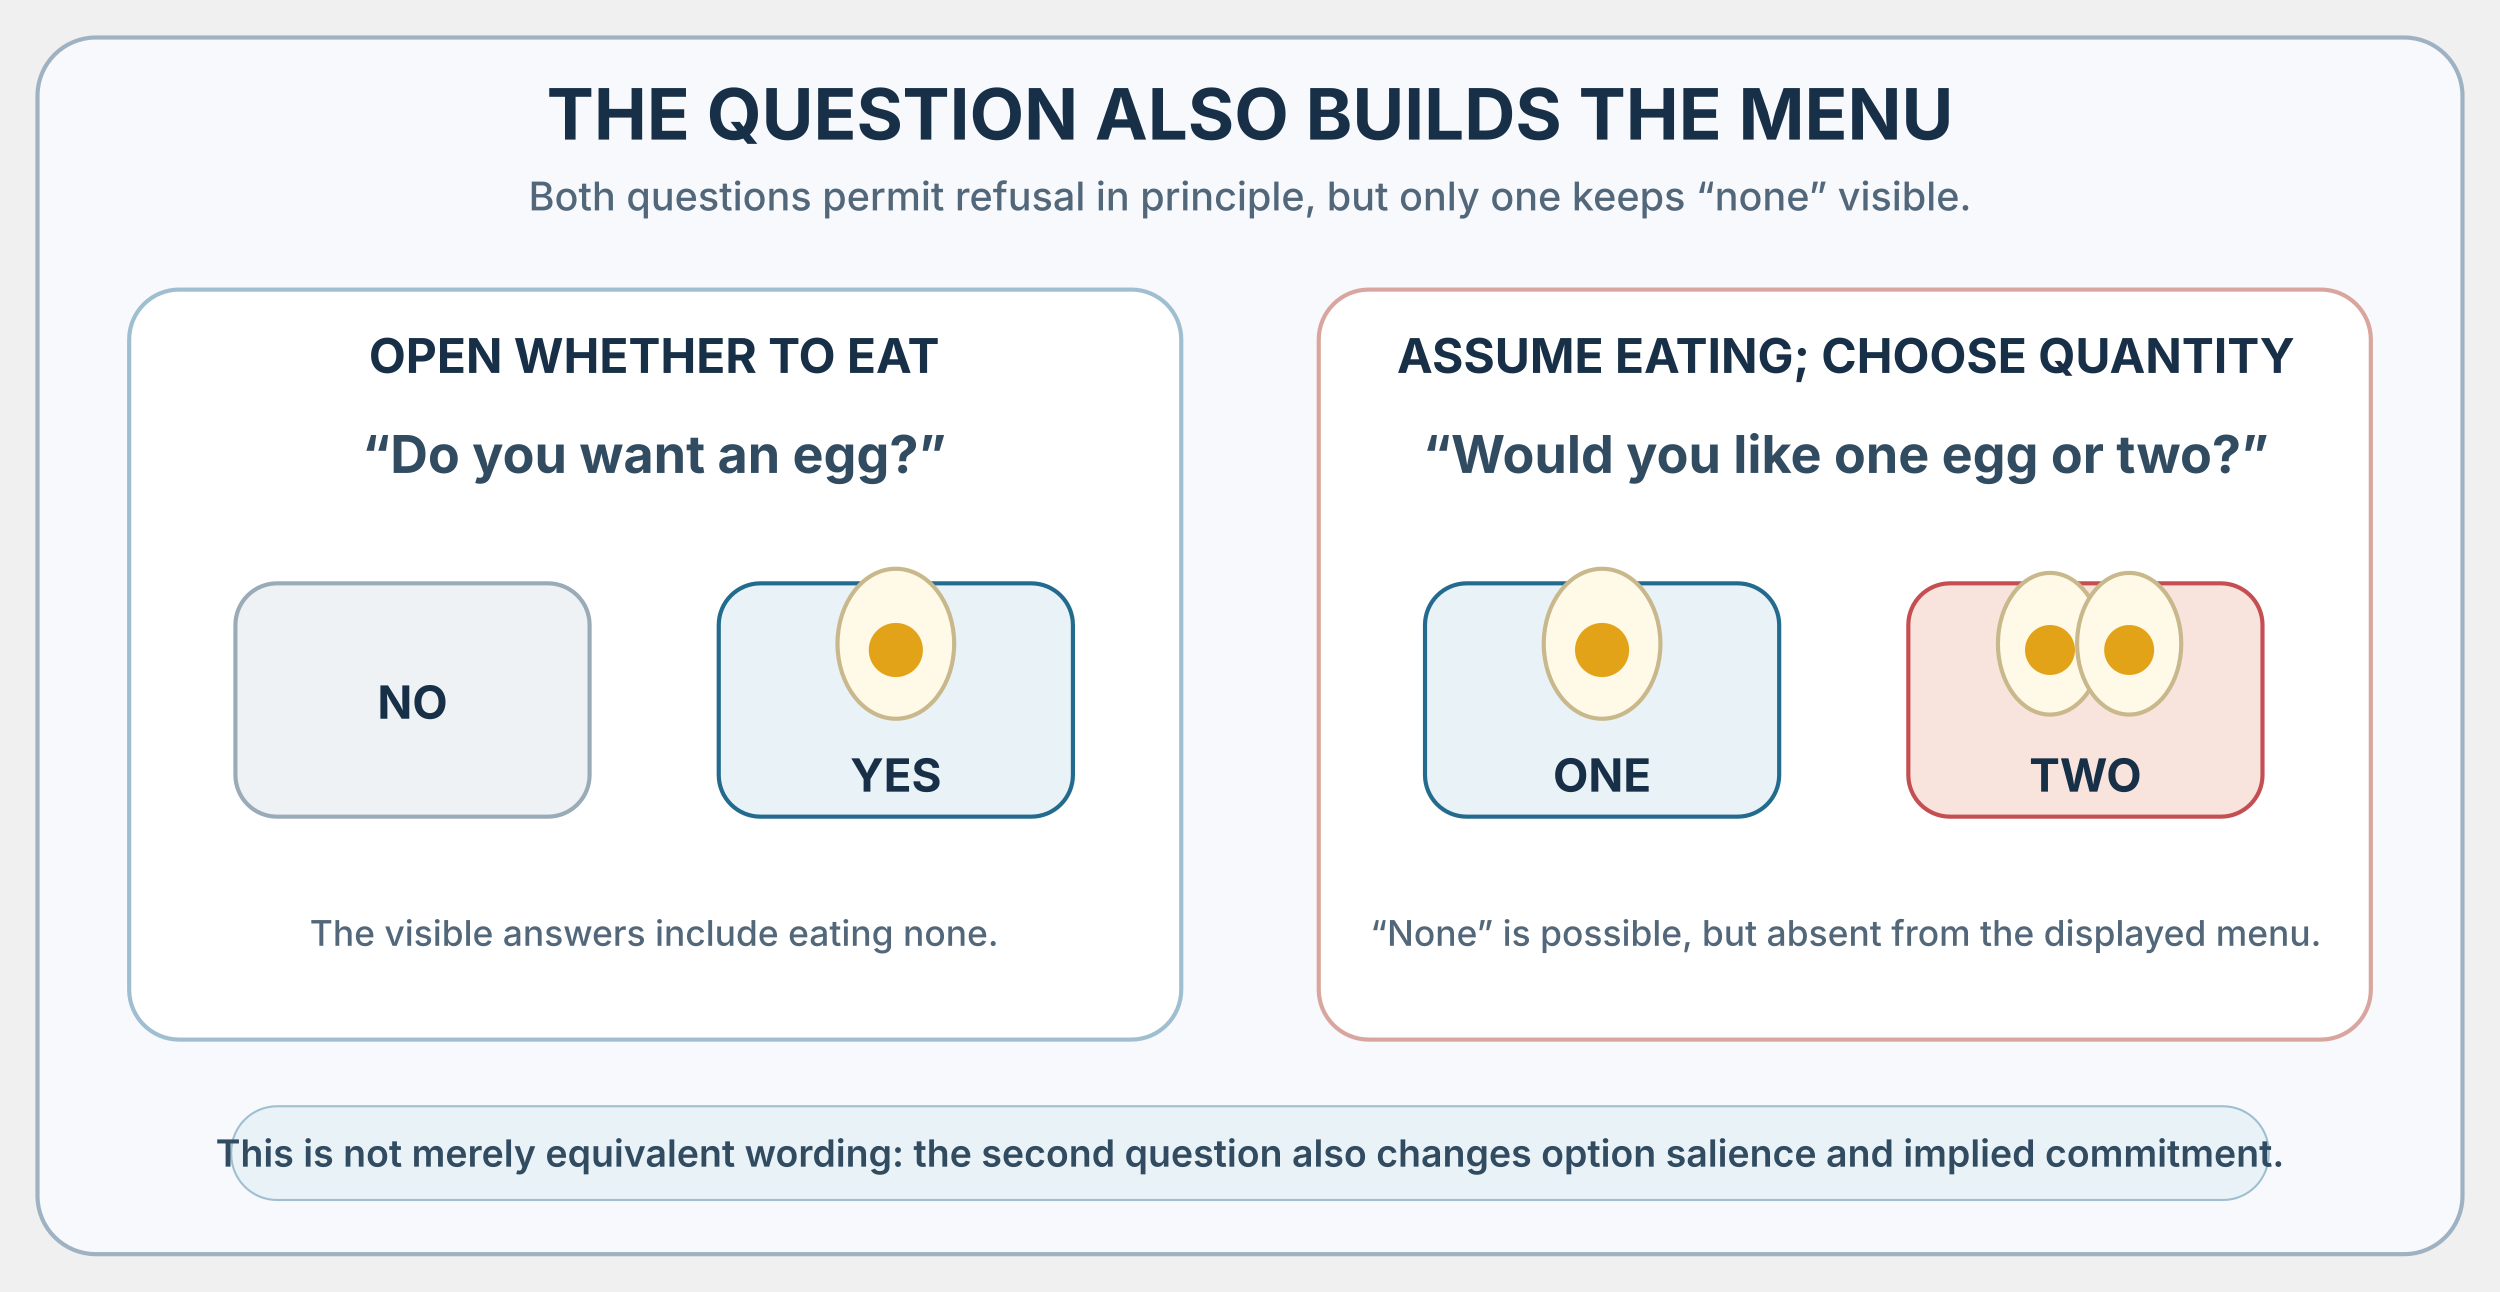
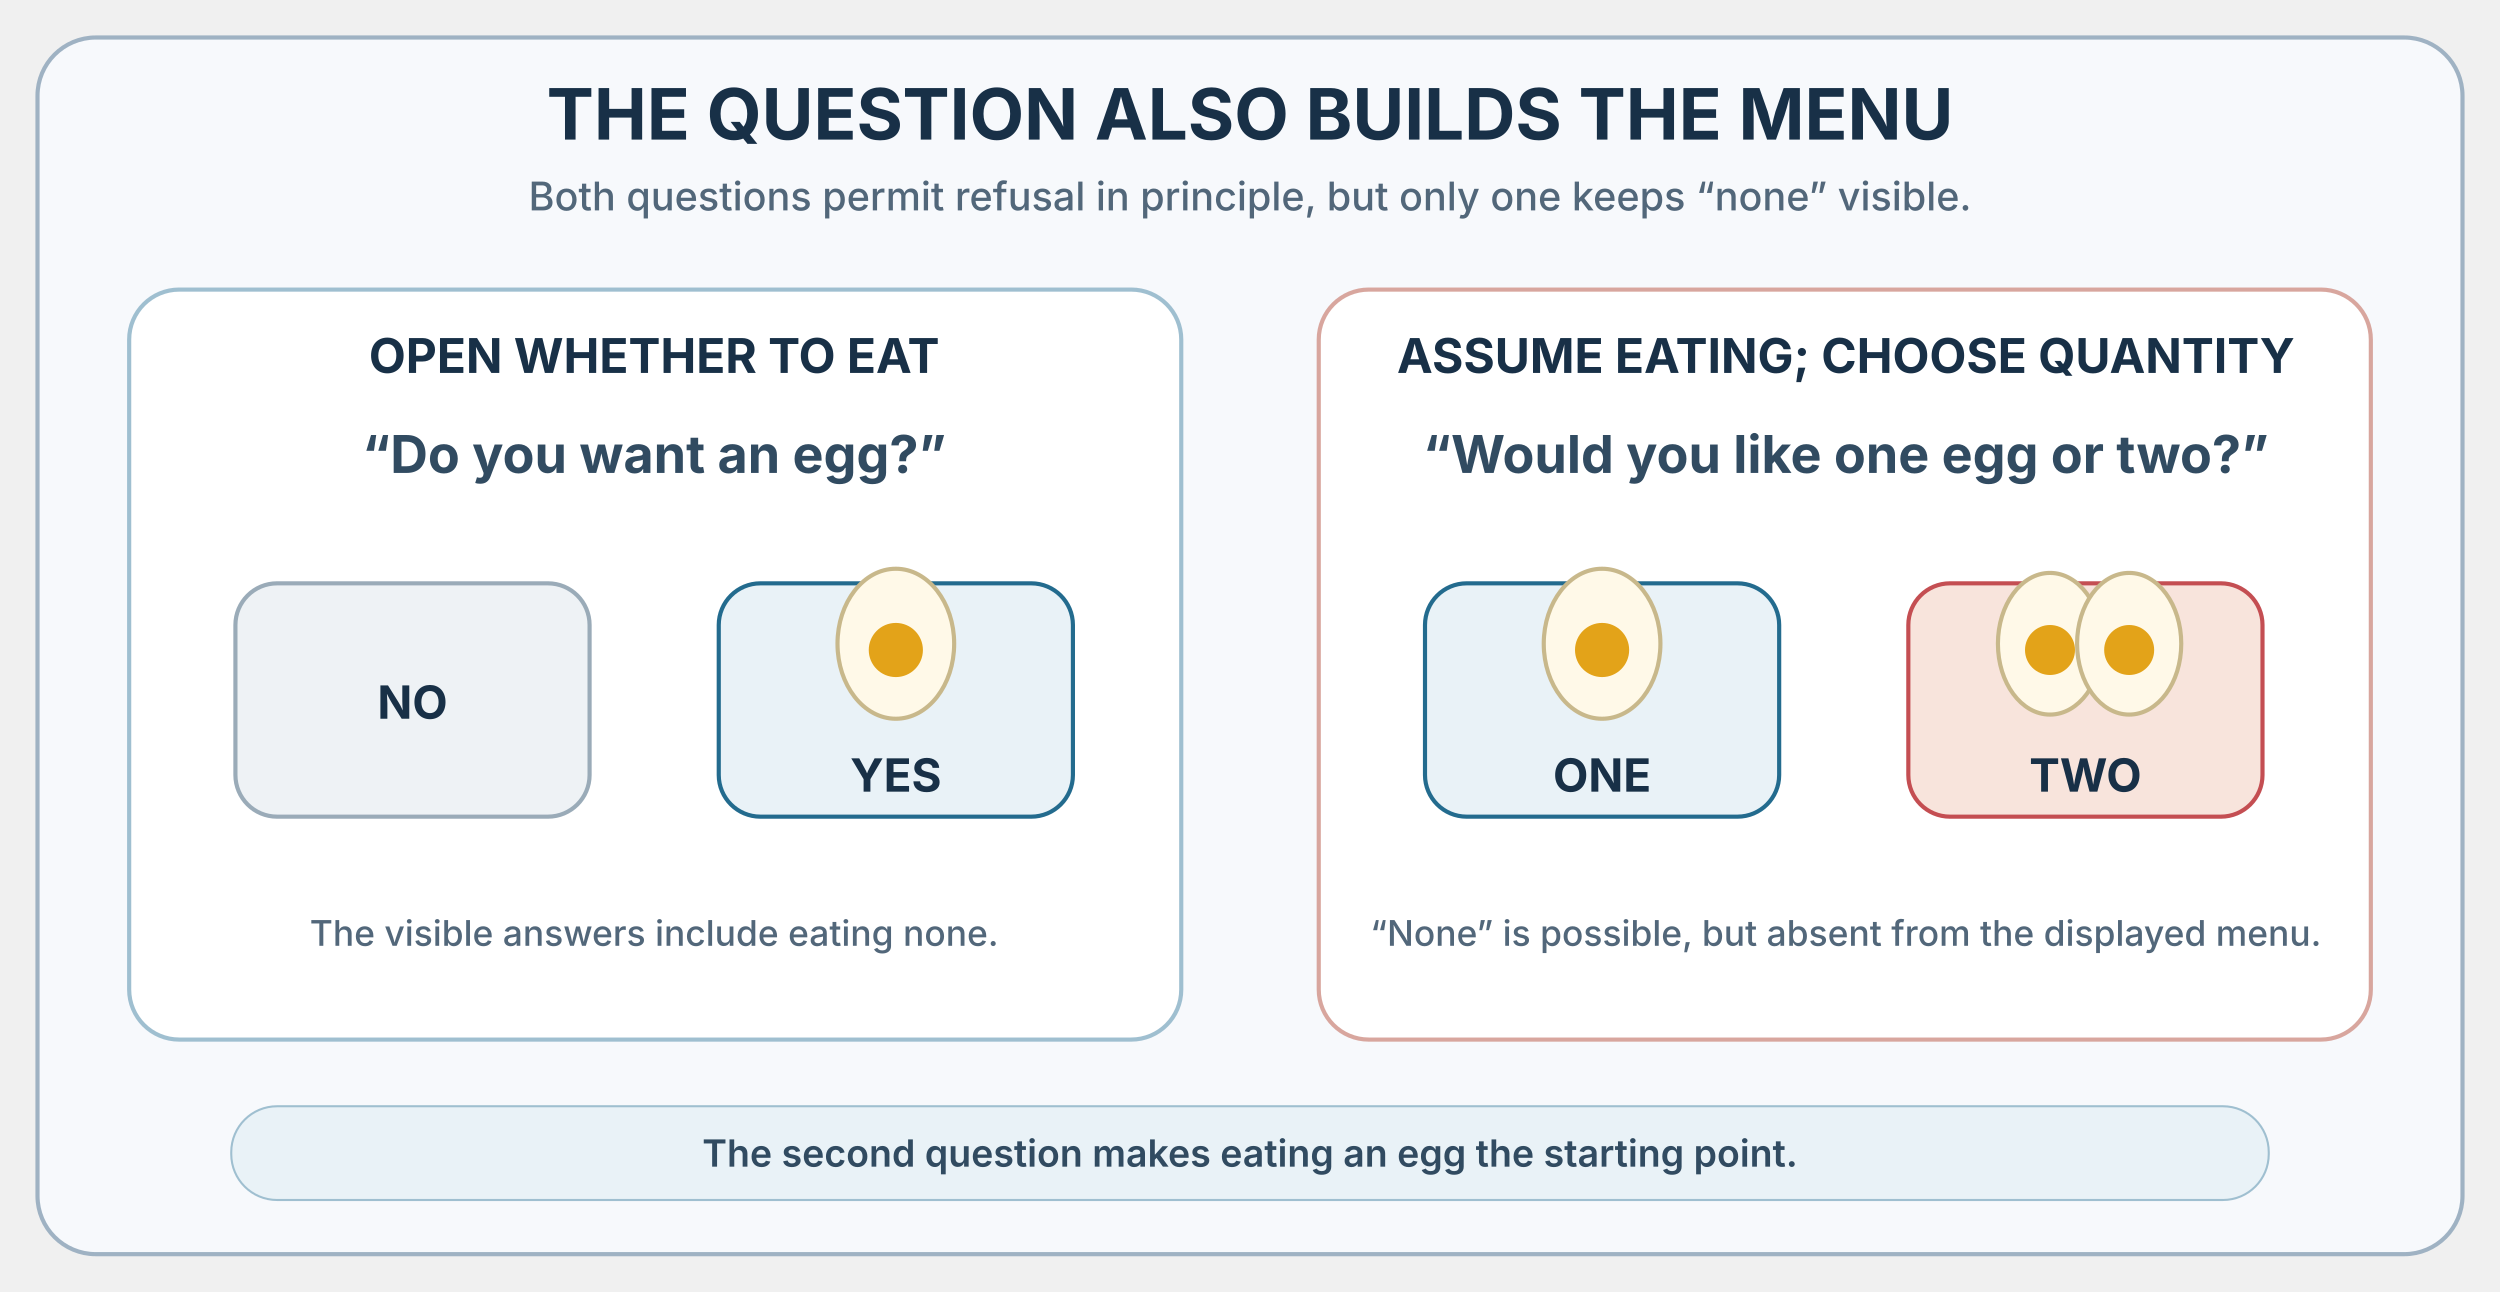
<svg xmlns="http://www.w3.org/2000/svg" width="1200" height="620" viewBox="0 0 1200 620" role="img" aria-labelledby="title desc">
  <style>
    .title{font:700 34px -apple-system,BlinkMacSystemFont,"Segoe UI",sans-serif;fill:#183047}
    .sub{font:500 19px -apple-system,BlinkMacSystemFont,"Segoe UI",sans-serif;fill:#52677a}
    .panel-title{font:700 23px -apple-system,BlinkMacSystemFont,"Segoe UI",sans-serif;fill:#183047}
    .question{font:650 25px -apple-system,BlinkMacSystemFont,"Segoe UI",sans-serif;fill:#314b61}
    .choice{font:700 22px -apple-system,BlinkMacSystemFont,"Segoe UI",sans-serif;fill:#183047}
    .small{font:500 17px -apple-system,BlinkMacSystemFont,"Segoe UI",sans-serif;fill:#52677a}
    .foot{font:600 18px -apple-system,BlinkMacSystemFont,"Segoe UI",sans-serif;fill:#314b61}
  </style>
  <rect x="18" y="18" width="1164" height="584" rx="28" fill="#f7f9fc" stroke="#9fb2c3" stroke-width="2" />
  <text x="600" y="67" class="title" text-anchor="middle">THE QUESTION ALSO BUILDS THE MENU</text>
  <text x="600" y="101" class="sub" text-anchor="middle">Both questions permit refusal in principle, but only one keeps “none” visible.</text>
  <rect x="62" y="139" width="505" height="360" rx="24" fill="#ffffff" stroke="#9fbfd0" stroke-width="2" />
  <text x="314" y="179" class="panel-title" text-anchor="middle">OPEN WHETHER TO EAT</text>
  <text x="314" y="227" class="question" text-anchor="middle">“Do you want an egg?”</text>
  <rect x="113" y="280" width="170" height="112" rx="20" fill="#eef2f5" stroke="#9aabb8" stroke-width="2" />
  <text x="198" y="345" class="choice" text-anchor="middle">NO</text>
  <rect x="345" y="280" width="170" height="112" rx="20" fill="#e9f2f7" stroke="#236b8e" stroke-width="2" />
  <ellipse cx="430" cy="309" rx="28" ry="36" fill="#fff9e8" stroke="#c8b88b" stroke-width="2" />
  <circle cx="430" cy="312" r="13" fill="#e3a319" />
  <text x="430" y="380" class="choice" text-anchor="middle">YES</text>
  <text x="314" y="454" class="small" text-anchor="middle">The visible answers include eating none.</text>
  <rect x="633" y="139" width="505" height="360" rx="24" fill="#ffffff" stroke="#d8a69e" stroke-width="2" />
  <text x="886" y="179" class="panel-title" text-anchor="middle">ASSUME EATING; CHOOSE QUANTITY</text>
  <text x="886" y="227" class="question" text-anchor="middle">“Would you like one egg or two?”</text>
  <rect x="684" y="280" width="170" height="112" rx="20" fill="#e9f2f7" stroke="#236b8e" stroke-width="2" />
  <ellipse cx="769" cy="309" rx="28" ry="36" fill="#fff9e8" stroke="#c8b88b" stroke-width="2" />
  <circle cx="769" cy="312" r="13" fill="#e3a319" />
  <text x="769" y="380" class="choice" text-anchor="middle">ONE</text>
  <rect x="916" y="280" width="170" height="112" rx="20" fill="#f8e4dc" stroke="#c44e52" stroke-width="2" />
  <ellipse cx="984" cy="309" rx="25" ry="34" fill="#fff9e8" stroke="#c8b88b" stroke-width="2" />
  <circle cx="984" cy="312" r="12" fill="#e3a319" />
  <ellipse cx="1022" cy="309" rx="25" ry="34" fill="#fff9e8" stroke="#c8b88b" stroke-width="2" />
  <circle cx="1022" cy="312" r="12" fill="#e3a319" />
  <text x="1001" y="380" class="choice" text-anchor="middle">TWO</text>
  <text x="886" y="454" class="small" text-anchor="middle">“None” is possible, but absent from the displayed menu.</text>
  <rect x="111" y="531" width="978" height="45" rx="22" fill="#e9f2f7" stroke="#9fbfd0" />
-   <text x="600" y="560" class="foot" text-anchor="middle">This is not merely equivalent wording: the second question also changes option salience and implied commitment.</text>
+   <text x="600" y="560" class="foot" text-anchor="middle">The second question makes eating an egg the starting point.</text>
</svg>
